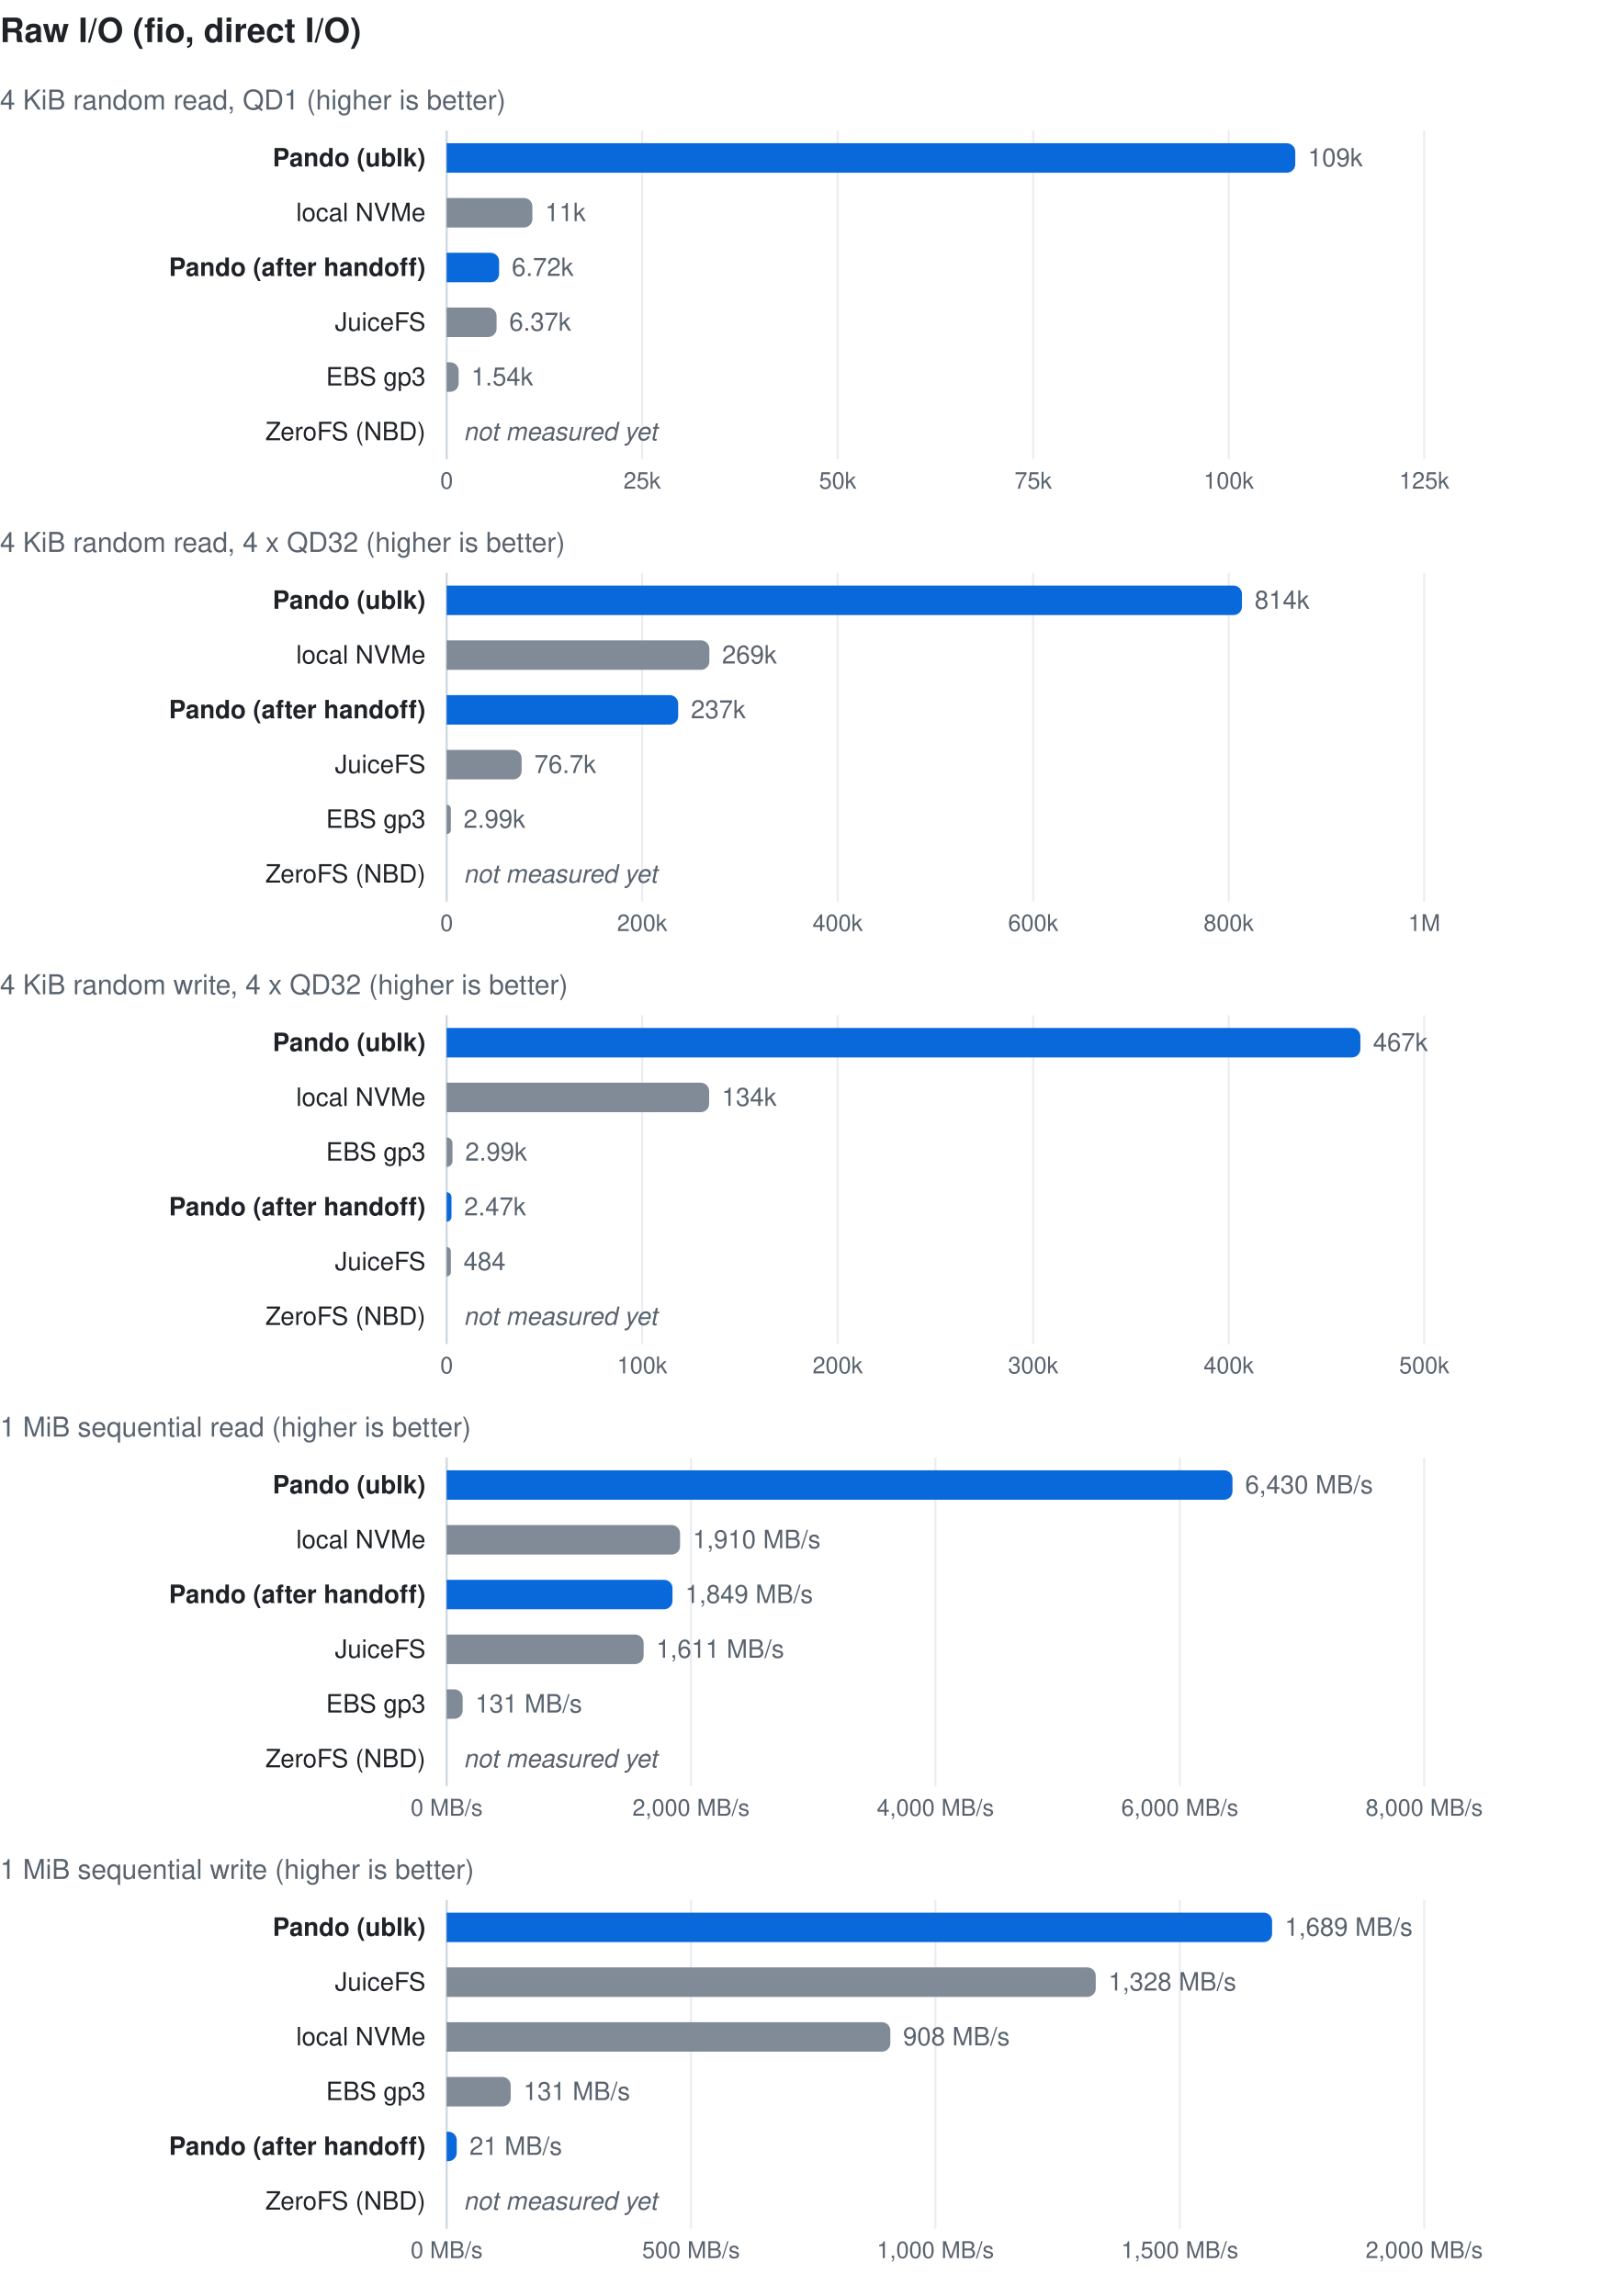
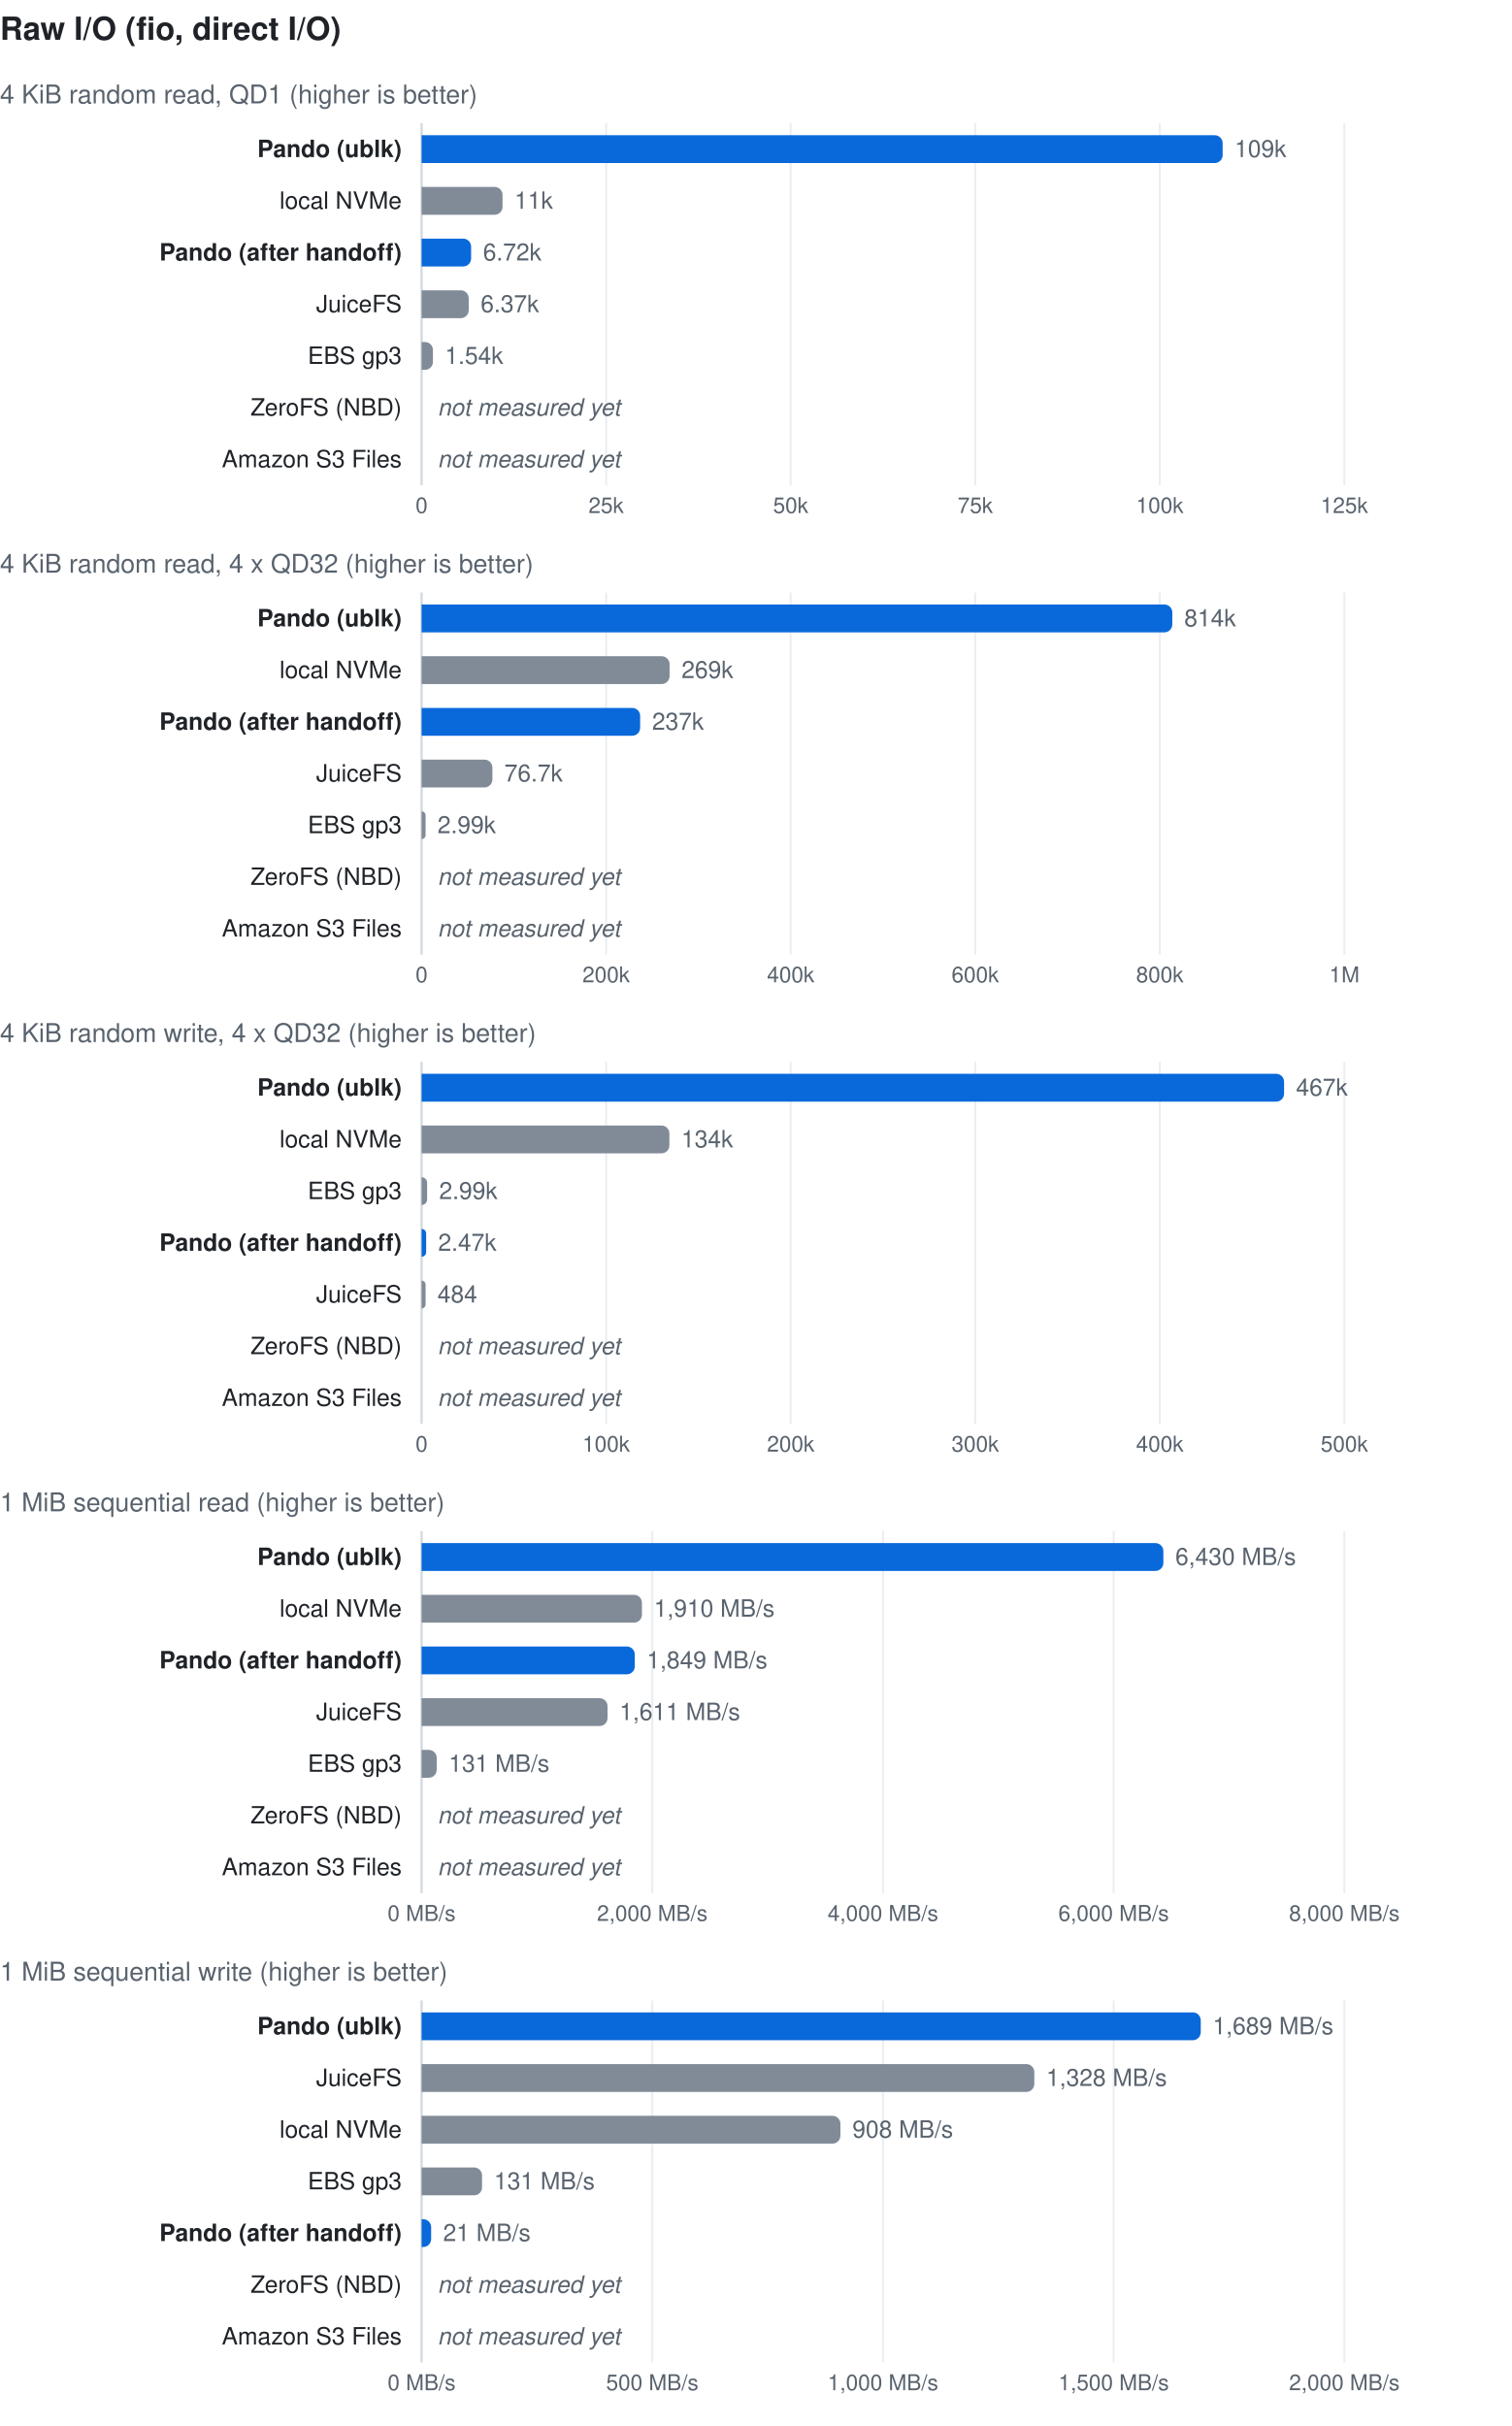
- <svg xmlns="http://www.w3.org/2000/svg" width="760" height="1090" viewBox="0 0 760 1090" font-family="-apple-system, BlinkMacSystemFont, 'Segoe UI', Helvetica, Arial, sans-serif" role="img">
+ <svg xmlns="http://www.w3.org/2000/svg" width="760" height="1220" viewBox="0 0 760 1220" font-family="-apple-system, BlinkMacSystemFont, 'Segoe UI', Helvetica, Arial, sans-serif" role="img">
  <text x="0" y="20" font-size="16" font-weight="600" fill="#1f2328">Raw I/O (fio, direct I/O)</text>
  <text x="0" y="52" font-size="13" fill="#59636e">4 KiB random read, QD1 (higher is better)</text>
-   <line x1="212.0" y1="62" x2="212.0" y2="218" stroke="#eaeef2" stroke-width="1" />
-   <text x="212.0" y="232" font-size="11" fill="#59636e" text-anchor="middle">0</text>
-   <line x1="304.8" y1="62" x2="304.8" y2="218" stroke="#eaeef2" stroke-width="1" />
-   <text x="304.8" y="232" font-size="11" fill="#59636e" text-anchor="middle">25k</text>
-   <line x1="397.6" y1="62" x2="397.6" y2="218" stroke="#eaeef2" stroke-width="1" />
-   <text x="397.6" y="232" font-size="11" fill="#59636e" text-anchor="middle">50k</text>
-   <line x1="490.4" y1="62" x2="490.4" y2="218" stroke="#eaeef2" stroke-width="1" />
-   <text x="490.4" y="232" font-size="11" fill="#59636e" text-anchor="middle">75k</text>
-   <line x1="583.2" y1="62" x2="583.2" y2="218" stroke="#eaeef2" stroke-width="1" />
-   <text x="583.2" y="232" font-size="11" fill="#59636e" text-anchor="middle">100k</text>
-   <line x1="676.0" y1="62" x2="676.0" y2="218" stroke="#eaeef2" stroke-width="1" />
-   <text x="676.0" y="232" font-size="11" fill="#59636e" text-anchor="middle">125k</text>
-   <line x1="212" y1="62" x2="212" y2="218" stroke="#d1d9e0" stroke-width="1" />
+   <line x1="212.0" y1="62" x2="212.0" y2="244" stroke="#eaeef2" stroke-width="1" />
+   <text x="212.0" y="258" font-size="11" fill="#59636e" text-anchor="middle">0</text>
+   <line x1="304.8" y1="62" x2="304.8" y2="244" stroke="#eaeef2" stroke-width="1" />
+   <text x="304.8" y="258" font-size="11" fill="#59636e" text-anchor="middle">25k</text>
+   <line x1="397.6" y1="62" x2="397.6" y2="244" stroke="#eaeef2" stroke-width="1" />
+   <text x="397.6" y="258" font-size="11" fill="#59636e" text-anchor="middle">50k</text>
+   <line x1="490.4" y1="62" x2="490.4" y2="244" stroke="#eaeef2" stroke-width="1" />
+   <text x="490.4" y="258" font-size="11" fill="#59636e" text-anchor="middle">75k</text>
+   <line x1="583.2" y1="62" x2="583.2" y2="244" stroke="#eaeef2" stroke-width="1" />
+   <text x="583.2" y="258" font-size="11" fill="#59636e" text-anchor="middle">100k</text>
+   <line x1="676.0" y1="62" x2="676.0" y2="244" stroke="#eaeef2" stroke-width="1" />
+   <text x="676.0" y="258" font-size="11" fill="#59636e" text-anchor="middle">125k</text>
+   <line x1="212" y1="62" x2="212" y2="244" stroke="#d1d9e0" stroke-width="1" />
  <text x="202" y="79.0" font-size="12" fill="#1f2328" text-anchor="end" font-weight="600">Pando (ublk)</text>
  <path d="M212,68.0 h398.8 a4,4 0 0 1 4,4 v6 a4,4 0 0 1 -4,4 h-398.8 z" fill="#0969da" />
  <text x="620.8" y="79.0" font-size="12" fill="#59636e">109k</text>
  <text x="202" y="105.0" font-size="12" fill="#1f2328" text-anchor="end">local NVMe</text>
  <path d="M212,94.0 h36.7 a4,4 0 0 1 4,4 v6 a4,4 0 0 1 -4,4 h-36.7 z" fill="#818b98" />
  <text x="258.7" y="105.0" font-size="12" fill="#59636e">11k</text>
  <text x="202" y="131.0" font-size="12" fill="#1f2328" text-anchor="end" font-weight="600">Pando (after handoff)</text>
  <path d="M212,120.0 h20.9 a4,4 0 0 1 4,4 v6 a4,4 0 0 1 -4,4 h-20.9 z" fill="#0969da" />
  <text x="242.9" y="131.0" font-size="12" fill="#59636e">6.72k</text>
  <text x="202" y="157.0" font-size="12" fill="#1f2328" text-anchor="end">JuiceFS</text>
  <path d="M212,146.0 h19.7 a4,4 0 0 1 4,4 v6 a4,4 0 0 1 -4,4 h-19.7 z" fill="#818b98" />
  <text x="241.7" y="157.0" font-size="12" fill="#59636e">6.37k</text>
  <text x="202" y="183.0" font-size="12" fill="#1f2328" text-anchor="end">EBS gp3</text>
  <path d="M212,172.0 h1.7 a4,4 0 0 1 4,4 v6 a4,4 0 0 1 -4,4 h-1.7 z" fill="#818b98" />
  <text x="223.7" y="183.0" font-size="12" fill="#59636e">1.54k</text>
  <text x="202" y="209.0" font-size="12" fill="#1f2328" text-anchor="end">ZeroFS (NBD)</text>
  <text x="220" y="209.0" font-size="12" font-style="italic" fill="#59636e">not measured yet</text>
-   <text x="0" y="262" font-size="13" fill="#59636e">4 KiB random read, 4 x QD32 (higher is better)</text>
-   <line x1="212.0" y1="272" x2="212.0" y2="428" stroke="#eaeef2" stroke-width="1" />
-   <text x="212.0" y="442" font-size="11" fill="#59636e" text-anchor="middle">0</text>
-   <line x1="304.8" y1="272" x2="304.8" y2="428" stroke="#eaeef2" stroke-width="1" />
-   <text x="304.8" y="442" font-size="11" fill="#59636e" text-anchor="middle">200k</text>
-   <line x1="397.6" y1="272" x2="397.6" y2="428" stroke="#eaeef2" stroke-width="1" />
-   <text x="397.6" y="442" font-size="11" fill="#59636e" text-anchor="middle">400k</text>
-   <line x1="490.4" y1="272" x2="490.4" y2="428" stroke="#eaeef2" stroke-width="1" />
-   <text x="490.4" y="442" font-size="11" fill="#59636e" text-anchor="middle">600k</text>
-   <line x1="583.2" y1="272" x2="583.2" y2="428" stroke="#eaeef2" stroke-width="1" />
-   <text x="583.2" y="442" font-size="11" fill="#59636e" text-anchor="middle">800k</text>
-   <line x1="676.0" y1="272" x2="676.0" y2="428" stroke="#eaeef2" stroke-width="1" />
-   <text x="676.0" y="442" font-size="11" fill="#59636e" text-anchor="middle">1M</text>
-   <line x1="212" y1="272" x2="212" y2="428" stroke="#d1d9e0" stroke-width="1" />
-   <text x="202" y="289.0" font-size="12" fill="#1f2328" text-anchor="end" font-weight="600">Pando (ublk)</text>
-   <path d="M212,278.0 h373.5 a4,4 0 0 1 4,4 v6 a4,4 0 0 1 -4,4 h-373.5 z" fill="#0969da" />
-   <text x="595.5" y="289.0" font-size="12" fill="#59636e">814k</text>
-   <text x="202" y="315.0" font-size="12" fill="#1f2328" text-anchor="end">local NVMe</text>
-   <path d="M212,304.0 h120.7 a4,4 0 0 1 4,4 v6 a4,4 0 0 1 -4,4 h-120.7 z" fill="#818b98" />
-   <text x="342.7" y="315.0" font-size="12" fill="#59636e">269k</text>
-   <text x="202" y="341.0" font-size="12" fill="#1f2328" text-anchor="end" font-weight="600">Pando (after handoff)</text>
-   <path d="M212,330.0 h105.9 a4,4 0 0 1 4,4 v6 a4,4 0 0 1 -4,4 h-105.9 z" fill="#0969da" />
-   <text x="327.9" y="341.0" font-size="12" fill="#59636e">237k</text>
-   <text x="202" y="367.0" font-size="12" fill="#1f2328" text-anchor="end">JuiceFS</text>
-   <path d="M212,356.0 h31.6 a4,4 0 0 1 4,4 v6 a4,4 0 0 1 -4,4 h-31.6 z" fill="#818b98" />
-   <text x="253.6" y="367.0" font-size="12" fill="#59636e">76.7k</text>
-   <text x="202" y="393.0" font-size="12" fill="#1f2328" text-anchor="end">EBS gp3</text>
-   <path d="M212,382.0 h0.0 a2,2 0 0 1 2,2 v10 a2,2 0 0 1 -2,2 h-0.0 z" fill="#818b98" />
-   <text x="220.0" y="393.0" font-size="12" fill="#59636e">2.99k</text>
-   <text x="202" y="419.0" font-size="12" fill="#1f2328" text-anchor="end">ZeroFS (NBD)</text>
-   <text x="220" y="419.0" font-size="12" font-style="italic" fill="#59636e">not measured yet</text>
-   <text x="0" y="472" font-size="13" fill="#59636e">4 KiB random write, 4 x QD32 (higher is better)</text>
-   <line x1="212.0" y1="482" x2="212.0" y2="638" stroke="#eaeef2" stroke-width="1" />
-   <text x="212.0" y="652" font-size="11" fill="#59636e" text-anchor="middle">0</text>
-   <line x1="304.8" y1="482" x2="304.8" y2="638" stroke="#eaeef2" stroke-width="1" />
-   <text x="304.8" y="652" font-size="11" fill="#59636e" text-anchor="middle">100k</text>
-   <line x1="397.6" y1="482" x2="397.6" y2="638" stroke="#eaeef2" stroke-width="1" />
-   <text x="397.6" y="652" font-size="11" fill="#59636e" text-anchor="middle">200k</text>
-   <line x1="490.4" y1="482" x2="490.4" y2="638" stroke="#eaeef2" stroke-width="1" />
-   <text x="490.4" y="652" font-size="11" fill="#59636e" text-anchor="middle">300k</text>
-   <line x1="583.2" y1="482" x2="583.2" y2="638" stroke="#eaeef2" stroke-width="1" />
-   <text x="583.2" y="652" font-size="11" fill="#59636e" text-anchor="middle">400k</text>
-   <line x1="676.0" y1="482" x2="676.0" y2="638" stroke="#eaeef2" stroke-width="1" />
-   <text x="676.0" y="652" font-size="11" fill="#59636e" text-anchor="middle">500k</text>
-   <line x1="212" y1="482" x2="212" y2="638" stroke="#d1d9e0" stroke-width="1" />
-   <text x="202" y="499.0" font-size="12" fill="#1f2328" text-anchor="end" font-weight="600">Pando (ublk)</text>
-   <path d="M212,488.0 h429.7 a4,4 0 0 1 4,4 v6 a4,4 0 0 1 -4,4 h-429.7 z" fill="#0969da" />
-   <text x="651.7" y="499.0" font-size="12" fill="#59636e">467k</text>
-   <text x="202" y="525.0" font-size="12" fill="#1f2328" text-anchor="end">local NVMe</text>
-   <path d="M212,514.0 h120.6 a4,4 0 0 1 4,4 v6 a4,4 0 0 1 -4,4 h-120.6 z" fill="#818b98" />
-   <text x="342.6" y="525.0" font-size="12" fill="#59636e">134k</text>
-   <text x="202" y="551.0" font-size="12" fill="#1f2328" text-anchor="end">EBS gp3</text>
-   <path d="M212,540.0 h0.0 a2.779,2.779 0 0 1 2.779,2.779 v8.442 a2.779,2.779 0 0 1 -2.779,2.779 h-0.0 z" fill="#818b98" />
-   <text x="220.8" y="551.0" font-size="12" fill="#59636e">2.99k</text>
-   <text x="202" y="577.0" font-size="12" fill="#1f2328" text-anchor="end" font-weight="600">Pando (after handoff)</text>
-   <path d="M212,566.0 h0.0 a2.295,2.295 0 0 1 2.295,2.295 v9.41 a2.295,2.295 0 0 1 -2.295,2.295 h-0.0 z" fill="#0969da" />
-   <text x="220.3" y="577.0" font-size="12" fill="#59636e">2.47k</text>
-   <text x="202" y="603.0" font-size="12" fill="#1f2328" text-anchor="end">JuiceFS</text>
-   <path d="M212,592.0 h0.0 a2,2 0 0 1 2,2 v10 a2,2 0 0 1 -2,2 h-0.0 z" fill="#818b98" />
-   <text x="220.0" y="603.0" font-size="12" fill="#59636e">484</text>
-   <text x="202" y="629.0" font-size="12" fill="#1f2328" text-anchor="end">ZeroFS (NBD)</text>
-   <text x="220" y="629.0" font-size="12" font-style="italic" fill="#59636e">not measured yet</text>
-   <text x="0" y="682" font-size="13" fill="#59636e">1 MiB sequential read (higher is better)</text>
-   <line x1="212.0" y1="692" x2="212.0" y2="848" stroke="#eaeef2" stroke-width="1" />
-   <text x="212.0" y="862" font-size="11" fill="#59636e" text-anchor="middle">0 MB/s</text>
-   <line x1="328.0" y1="692" x2="328.0" y2="848" stroke="#eaeef2" stroke-width="1" />
-   <text x="328.0" y="862" font-size="11" fill="#59636e" text-anchor="middle">2,000 MB/s</text>
-   <line x1="444.0" y1="692" x2="444.0" y2="848" stroke="#eaeef2" stroke-width="1" />
-   <text x="444.0" y="862" font-size="11" fill="#59636e" text-anchor="middle">4,000 MB/s</text>
-   <line x1="560.0" y1="692" x2="560.0" y2="848" stroke="#eaeef2" stroke-width="1" />
-   <text x="560.0" y="862" font-size="11" fill="#59636e" text-anchor="middle">6,000 MB/s</text>
-   <line x1="676.0" y1="692" x2="676.0" y2="848" stroke="#eaeef2" stroke-width="1" />
-   <text x="676.0" y="862" font-size="11" fill="#59636e" text-anchor="middle">8,000 MB/s</text>
-   <line x1="212" y1="692" x2="212" y2="848" stroke="#d1d9e0" stroke-width="1" />
-   <text x="202" y="709.0" font-size="12" fill="#1f2328" text-anchor="end" font-weight="600">Pando (ublk)</text>
-   <path d="M212,698.0 h369.0 a4,4 0 0 1 4,4 v6 a4,4 0 0 1 -4,4 h-369.0 z" fill="#0969da" />
-   <text x="591.0" y="709.0" font-size="12" fill="#59636e">6,430 MB/s</text>
-   <text x="202" y="735.0" font-size="12" fill="#1f2328" text-anchor="end">local NVMe</text>
-   <path d="M212,724.0 h106.8 a4,4 0 0 1 4,4 v6 a4,4 0 0 1 -4,4 h-106.8 z" fill="#818b98" />
-   <text x="328.8" y="735.0" font-size="12" fill="#59636e">1,910 MB/s</text>
-   <text x="202" y="761.0" font-size="12" fill="#1f2328" text-anchor="end" font-weight="600">Pando (after handoff)</text>
-   <path d="M212,750.0 h103.2 a4,4 0 0 1 4,4 v6 a4,4 0 0 1 -4,4 h-103.2 z" fill="#0969da" />
-   <text x="325.2" y="761.0" font-size="12" fill="#59636e">1,849 MB/s</text>
-   <text x="202" y="787.0" font-size="12" fill="#1f2328" text-anchor="end">JuiceFS</text>
-   <path d="M212,776.0 h89.5 a4,4 0 0 1 4,4 v6 a4,4 0 0 1 -4,4 h-89.5 z" fill="#818b98" />
-   <text x="311.5" y="787.0" font-size="12" fill="#59636e">1,611 MB/s</text>
-   <text x="202" y="813.0" font-size="12" fill="#1f2328" text-anchor="end">EBS gp3</text>
-   <path d="M212,802.0 h3.6 a4,4 0 0 1 4,4 v6 a4,4 0 0 1 -4,4 h-3.6 z" fill="#818b98" />
-   <text x="225.6" y="813.0" font-size="12" fill="#59636e">131 MB/s</text>
-   <text x="202" y="839.0" font-size="12" fill="#1f2328" text-anchor="end">ZeroFS (NBD)</text>
-   <text x="220" y="839.0" font-size="12" font-style="italic" fill="#59636e">not measured yet</text>
-   <text x="0" y="892" font-size="13" fill="#59636e">1 MiB sequential write (higher is better)</text>
-   <line x1="212.0" y1="902" x2="212.0" y2="1058" stroke="#eaeef2" stroke-width="1" />
-   <text x="212.0" y="1072" font-size="11" fill="#59636e" text-anchor="middle">0 MB/s</text>
-   <line x1="328.0" y1="902" x2="328.0" y2="1058" stroke="#eaeef2" stroke-width="1" />
-   <text x="328.0" y="1072" font-size="11" fill="#59636e" text-anchor="middle">500 MB/s</text>
-   <line x1="444.0" y1="902" x2="444.0" y2="1058" stroke="#eaeef2" stroke-width="1" />
-   <text x="444.0" y="1072" font-size="11" fill="#59636e" text-anchor="middle">1,000 MB/s</text>
-   <line x1="560.0" y1="902" x2="560.0" y2="1058" stroke="#eaeef2" stroke-width="1" />
-   <text x="560.0" y="1072" font-size="11" fill="#59636e" text-anchor="middle">1,500 MB/s</text>
-   <line x1="676.0" y1="902" x2="676.0" y2="1058" stroke="#eaeef2" stroke-width="1" />
-   <text x="676.0" y="1072" font-size="11" fill="#59636e" text-anchor="middle">2,000 MB/s</text>
-   <line x1="212" y1="902" x2="212" y2="1058" stroke="#d1d9e0" stroke-width="1" />
-   <text x="202" y="919.0" font-size="12" fill="#1f2328" text-anchor="end" font-weight="600">Pando (ublk)</text>
-   <path d="M212,908.0 h387.8 a4,4 0 0 1 4,4 v6 a4,4 0 0 1 -4,4 h-387.8 z" fill="#0969da" />
-   <text x="609.8" y="919.0" font-size="12" fill="#59636e">1,689 MB/s</text>
-   <text x="202" y="945.0" font-size="12" fill="#1f2328" text-anchor="end">JuiceFS</text>
-   <path d="M212,934.0 h304.1 a4,4 0 0 1 4,4 v6 a4,4 0 0 1 -4,4 h-304.1 z" fill="#818b98" />
-   <text x="526.1" y="945.0" font-size="12" fill="#59636e">1,328 MB/s</text>
-   <text x="202" y="971.0" font-size="12" fill="#1f2328" text-anchor="end">local NVMe</text>
-   <path d="M212,960.0 h206.6 a4,4 0 0 1 4,4 v6 a4,4 0 0 1 -4,4 h-206.6 z" fill="#818b98" />
-   <text x="428.6" y="971.0" font-size="12" fill="#59636e">908 MB/s</text>
-   <text x="202" y="997.0" font-size="12" fill="#1f2328" text-anchor="end">EBS gp3</text>
-   <path d="M212,986.0 h26.4 a4,4 0 0 1 4,4 v6 a4,4 0 0 1 -4,4 h-26.4 z" fill="#818b98" />
-   <text x="248.4" y="997.0" font-size="12" fill="#59636e">131 MB/s</text>
-   <text x="202" y="1023.0" font-size="12" fill="#1f2328" text-anchor="end" font-weight="600">Pando (after handoff)</text>
-   <path d="M212,1012.0 h0.8 a4,4 0 0 1 4,4 v6 a4,4 0 0 1 -4,4 h-0.8 z" fill="#0969da" />
-   <text x="222.8" y="1023.0" font-size="12" fill="#59636e">21 MB/s</text>
-   <text x="202" y="1049.0" font-size="12" fill="#1f2328" text-anchor="end">ZeroFS (NBD)</text>
-   <text x="220" y="1049.0" font-size="12" font-style="italic" fill="#59636e">not measured yet</text>
+   <text x="202" y="235.0" font-size="12" fill="#1f2328" text-anchor="end">Amazon S3 Files</text>
+   <text x="220" y="235.0" font-size="12" font-style="italic" fill="#59636e">not measured yet</text>
+   <text x="0" y="288" font-size="13" fill="#59636e">4 KiB random read, 4 x QD32 (higher is better)</text>
+   <line x1="212.0" y1="298" x2="212.0" y2="480" stroke="#eaeef2" stroke-width="1" />
+   <text x="212.0" y="494" font-size="11" fill="#59636e" text-anchor="middle">0</text>
+   <line x1="304.8" y1="298" x2="304.8" y2="480" stroke="#eaeef2" stroke-width="1" />
+   <text x="304.8" y="494" font-size="11" fill="#59636e" text-anchor="middle">200k</text>
+   <line x1="397.6" y1="298" x2="397.6" y2="480" stroke="#eaeef2" stroke-width="1" />
+   <text x="397.6" y="494" font-size="11" fill="#59636e" text-anchor="middle">400k</text>
+   <line x1="490.4" y1="298" x2="490.4" y2="480" stroke="#eaeef2" stroke-width="1" />
+   <text x="490.4" y="494" font-size="11" fill="#59636e" text-anchor="middle">600k</text>
+   <line x1="583.2" y1="298" x2="583.2" y2="480" stroke="#eaeef2" stroke-width="1" />
+   <text x="583.2" y="494" font-size="11" fill="#59636e" text-anchor="middle">800k</text>
+   <line x1="676.0" y1="298" x2="676.0" y2="480" stroke="#eaeef2" stroke-width="1" />
+   <text x="676.0" y="494" font-size="11" fill="#59636e" text-anchor="middle">1M</text>
+   <line x1="212" y1="298" x2="212" y2="480" stroke="#d1d9e0" stroke-width="1" />
+   <text x="202" y="315.0" font-size="12" fill="#1f2328" text-anchor="end" font-weight="600">Pando (ublk)</text>
+   <path d="M212,304.0 h373.5 a4,4 0 0 1 4,4 v6 a4,4 0 0 1 -4,4 h-373.5 z" fill="#0969da" />
+   <text x="595.5" y="315.0" font-size="12" fill="#59636e">814k</text>
+   <text x="202" y="341.0" font-size="12" fill="#1f2328" text-anchor="end">local NVMe</text>
+   <path d="M212,330.0 h120.7 a4,4 0 0 1 4,4 v6 a4,4 0 0 1 -4,4 h-120.7 z" fill="#818b98" />
+   <text x="342.7" y="341.0" font-size="12" fill="#59636e">269k</text>
+   <text x="202" y="367.0" font-size="12" fill="#1f2328" text-anchor="end" font-weight="600">Pando (after handoff)</text>
+   <path d="M212,356.0 h105.9 a4,4 0 0 1 4,4 v6 a4,4 0 0 1 -4,4 h-105.9 z" fill="#0969da" />
+   <text x="327.9" y="367.0" font-size="12" fill="#59636e">237k</text>
+   <text x="202" y="393.0" font-size="12" fill="#1f2328" text-anchor="end">JuiceFS</text>
+   <path d="M212,382.0 h31.6 a4,4 0 0 1 4,4 v6 a4,4 0 0 1 -4,4 h-31.6 z" fill="#818b98" />
+   <text x="253.6" y="393.0" font-size="12" fill="#59636e">76.7k</text>
+   <text x="202" y="419.0" font-size="12" fill="#1f2328" text-anchor="end">EBS gp3</text>
+   <path d="M212,408.0 h0.0 a2,2 0 0 1 2,2 v10 a2,2 0 0 1 -2,2 h-0.0 z" fill="#818b98" />
+   <text x="220.0" y="419.0" font-size="12" fill="#59636e">2.99k</text>
+   <text x="202" y="445.0" font-size="12" fill="#1f2328" text-anchor="end">ZeroFS (NBD)</text>
+   <text x="220" y="445.0" font-size="12" font-style="italic" fill="#59636e">not measured yet</text>
+   <text x="202" y="471.0" font-size="12" fill="#1f2328" text-anchor="end">Amazon S3 Files</text>
+   <text x="220" y="471.0" font-size="12" font-style="italic" fill="#59636e">not measured yet</text>
+   <text x="0" y="524" font-size="13" fill="#59636e">4 KiB random write, 4 x QD32 (higher is better)</text>
+   <line x1="212.0" y1="534" x2="212.0" y2="716" stroke="#eaeef2" stroke-width="1" />
+   <text x="212.0" y="730" font-size="11" fill="#59636e" text-anchor="middle">0</text>
+   <line x1="304.8" y1="534" x2="304.8" y2="716" stroke="#eaeef2" stroke-width="1" />
+   <text x="304.8" y="730" font-size="11" fill="#59636e" text-anchor="middle">100k</text>
+   <line x1="397.6" y1="534" x2="397.6" y2="716" stroke="#eaeef2" stroke-width="1" />
+   <text x="397.6" y="730" font-size="11" fill="#59636e" text-anchor="middle">200k</text>
+   <line x1="490.4" y1="534" x2="490.4" y2="716" stroke="#eaeef2" stroke-width="1" />
+   <text x="490.4" y="730" font-size="11" fill="#59636e" text-anchor="middle">300k</text>
+   <line x1="583.2" y1="534" x2="583.2" y2="716" stroke="#eaeef2" stroke-width="1" />
+   <text x="583.2" y="730" font-size="11" fill="#59636e" text-anchor="middle">400k</text>
+   <line x1="676.0" y1="534" x2="676.0" y2="716" stroke="#eaeef2" stroke-width="1" />
+   <text x="676.0" y="730" font-size="11" fill="#59636e" text-anchor="middle">500k</text>
+   <line x1="212" y1="534" x2="212" y2="716" stroke="#d1d9e0" stroke-width="1" />
+   <text x="202" y="551.0" font-size="12" fill="#1f2328" text-anchor="end" font-weight="600">Pando (ublk)</text>
+   <path d="M212,540.0 h429.7 a4,4 0 0 1 4,4 v6 a4,4 0 0 1 -4,4 h-429.7 z" fill="#0969da" />
+   <text x="651.7" y="551.0" font-size="12" fill="#59636e">467k</text>
+   <text x="202" y="577.0" font-size="12" fill="#1f2328" text-anchor="end">local NVMe</text>
+   <path d="M212,566.0 h120.6 a4,4 0 0 1 4,4 v6 a4,4 0 0 1 -4,4 h-120.6 z" fill="#818b98" />
+   <text x="342.6" y="577.0" font-size="12" fill="#59636e">134k</text>
+   <text x="202" y="603.0" font-size="12" fill="#1f2328" text-anchor="end">EBS gp3</text>
+   <path d="M212,592.0 h0.0 a2.779,2.779 0 0 1 2.779,2.779 v8.442 a2.779,2.779 0 0 1 -2.779,2.779 h-0.0 z" fill="#818b98" />
+   <text x="220.8" y="603.0" font-size="12" fill="#59636e">2.99k</text>
+   <text x="202" y="629.0" font-size="12" fill="#1f2328" text-anchor="end" font-weight="600">Pando (after handoff)</text>
+   <path d="M212,618.0 h0.0 a2.295,2.295 0 0 1 2.295,2.295 v9.41 a2.295,2.295 0 0 1 -2.295,2.295 h-0.0 z" fill="#0969da" />
+   <text x="220.3" y="629.0" font-size="12" fill="#59636e">2.47k</text>
+   <text x="202" y="655.0" font-size="12" fill="#1f2328" text-anchor="end">JuiceFS</text>
+   <path d="M212,644.0 h0.0 a2,2 0 0 1 2,2 v10 a2,2 0 0 1 -2,2 h-0.0 z" fill="#818b98" />
+   <text x="220.0" y="655.0" font-size="12" fill="#59636e">484</text>
+   <text x="202" y="681.0" font-size="12" fill="#1f2328" text-anchor="end">ZeroFS (NBD)</text>
+   <text x="220" y="681.0" font-size="12" font-style="italic" fill="#59636e">not measured yet</text>
+   <text x="202" y="707.0" font-size="12" fill="#1f2328" text-anchor="end">Amazon S3 Files</text>
+   <text x="220" y="707.0" font-size="12" font-style="italic" fill="#59636e">not measured yet</text>
+   <text x="0" y="760" font-size="13" fill="#59636e">1 MiB sequential read (higher is better)</text>
+   <line x1="212.0" y1="770" x2="212.0" y2="952" stroke="#eaeef2" stroke-width="1" />
+   <text x="212.0" y="966" font-size="11" fill="#59636e" text-anchor="middle">0 MB/s</text>
+   <line x1="328.0" y1="770" x2="328.0" y2="952" stroke="#eaeef2" stroke-width="1" />
+   <text x="328.0" y="966" font-size="11" fill="#59636e" text-anchor="middle">2,000 MB/s</text>
+   <line x1="444.0" y1="770" x2="444.0" y2="952" stroke="#eaeef2" stroke-width="1" />
+   <text x="444.0" y="966" font-size="11" fill="#59636e" text-anchor="middle">4,000 MB/s</text>
+   <line x1="560.0" y1="770" x2="560.0" y2="952" stroke="#eaeef2" stroke-width="1" />
+   <text x="560.0" y="966" font-size="11" fill="#59636e" text-anchor="middle">6,000 MB/s</text>
+   <line x1="676.0" y1="770" x2="676.0" y2="952" stroke="#eaeef2" stroke-width="1" />
+   <text x="676.0" y="966" font-size="11" fill="#59636e" text-anchor="middle">8,000 MB/s</text>
+   <line x1="212" y1="770" x2="212" y2="952" stroke="#d1d9e0" stroke-width="1" />
+   <text x="202" y="787.0" font-size="12" fill="#1f2328" text-anchor="end" font-weight="600">Pando (ublk)</text>
+   <path d="M212,776.0 h369.0 a4,4 0 0 1 4,4 v6 a4,4 0 0 1 -4,4 h-369.0 z" fill="#0969da" />
+   <text x="591.0" y="787.0" font-size="12" fill="#59636e">6,430 MB/s</text>
+   <text x="202" y="813.0" font-size="12" fill="#1f2328" text-anchor="end">local NVMe</text>
+   <path d="M212,802.0 h106.8 a4,4 0 0 1 4,4 v6 a4,4 0 0 1 -4,4 h-106.8 z" fill="#818b98" />
+   <text x="328.8" y="813.0" font-size="12" fill="#59636e">1,910 MB/s</text>
+   <text x="202" y="839.0" font-size="12" fill="#1f2328" text-anchor="end" font-weight="600">Pando (after handoff)</text>
+   <path d="M212,828.0 h103.2 a4,4 0 0 1 4,4 v6 a4,4 0 0 1 -4,4 h-103.2 z" fill="#0969da" />
+   <text x="325.2" y="839.0" font-size="12" fill="#59636e">1,849 MB/s</text>
+   <text x="202" y="865.0" font-size="12" fill="#1f2328" text-anchor="end">JuiceFS</text>
+   <path d="M212,854.0 h89.5 a4,4 0 0 1 4,4 v6 a4,4 0 0 1 -4,4 h-89.5 z" fill="#818b98" />
+   <text x="311.5" y="865.0" font-size="12" fill="#59636e">1,611 MB/s</text>
+   <text x="202" y="891.0" font-size="12" fill="#1f2328" text-anchor="end">EBS gp3</text>
+   <path d="M212,880.0 h3.6 a4,4 0 0 1 4,4 v6 a4,4 0 0 1 -4,4 h-3.6 z" fill="#818b98" />
+   <text x="225.6" y="891.0" font-size="12" fill="#59636e">131 MB/s</text>
+   <text x="202" y="917.0" font-size="12" fill="#1f2328" text-anchor="end">ZeroFS (NBD)</text>
+   <text x="220" y="917.0" font-size="12" font-style="italic" fill="#59636e">not measured yet</text>
+   <text x="202" y="943.0" font-size="12" fill="#1f2328" text-anchor="end">Amazon S3 Files</text>
+   <text x="220" y="943.0" font-size="12" font-style="italic" fill="#59636e">not measured yet</text>
+   <text x="0" y="996" font-size="13" fill="#59636e">1 MiB sequential write (higher is better)</text>
+   <line x1="212.0" y1="1006" x2="212.0" y2="1188" stroke="#eaeef2" stroke-width="1" />
+   <text x="212.0" y="1202" font-size="11" fill="#59636e" text-anchor="middle">0 MB/s</text>
+   <line x1="328.0" y1="1006" x2="328.0" y2="1188" stroke="#eaeef2" stroke-width="1" />
+   <text x="328.0" y="1202" font-size="11" fill="#59636e" text-anchor="middle">500 MB/s</text>
+   <line x1="444.0" y1="1006" x2="444.0" y2="1188" stroke="#eaeef2" stroke-width="1" />
+   <text x="444.0" y="1202" font-size="11" fill="#59636e" text-anchor="middle">1,000 MB/s</text>
+   <line x1="560.0" y1="1006" x2="560.0" y2="1188" stroke="#eaeef2" stroke-width="1" />
+   <text x="560.0" y="1202" font-size="11" fill="#59636e" text-anchor="middle">1,500 MB/s</text>
+   <line x1="676.0" y1="1006" x2="676.0" y2="1188" stroke="#eaeef2" stroke-width="1" />
+   <text x="676.0" y="1202" font-size="11" fill="#59636e" text-anchor="middle">2,000 MB/s</text>
+   <line x1="212" y1="1006" x2="212" y2="1188" stroke="#d1d9e0" stroke-width="1" />
+   <text x="202" y="1023.0" font-size="12" fill="#1f2328" text-anchor="end" font-weight="600">Pando (ublk)</text>
+   <path d="M212,1012.0 h387.8 a4,4 0 0 1 4,4 v6 a4,4 0 0 1 -4,4 h-387.8 z" fill="#0969da" />
+   <text x="609.8" y="1023.0" font-size="12" fill="#59636e">1,689 MB/s</text>
+   <text x="202" y="1049.0" font-size="12" fill="#1f2328" text-anchor="end">JuiceFS</text>
+   <path d="M212,1038.0 h304.1 a4,4 0 0 1 4,4 v6 a4,4 0 0 1 -4,4 h-304.1 z" fill="#818b98" />
+   <text x="526.1" y="1049.0" font-size="12" fill="#59636e">1,328 MB/s</text>
+   <text x="202" y="1075.0" font-size="12" fill="#1f2328" text-anchor="end">local NVMe</text>
+   <path d="M212,1064.0 h206.6 a4,4 0 0 1 4,4 v6 a4,4 0 0 1 -4,4 h-206.6 z" fill="#818b98" />
+   <text x="428.6" y="1075.0" font-size="12" fill="#59636e">908 MB/s</text>
+   <text x="202" y="1101.0" font-size="12" fill="#1f2328" text-anchor="end">EBS gp3</text>
+   <path d="M212,1090.0 h26.4 a4,4 0 0 1 4,4 v6 a4,4 0 0 1 -4,4 h-26.4 z" fill="#818b98" />
+   <text x="248.4" y="1101.0" font-size="12" fill="#59636e">131 MB/s</text>
+   <text x="202" y="1127.0" font-size="12" fill="#1f2328" text-anchor="end" font-weight="600">Pando (after handoff)</text>
+   <path d="M212,1116.0 h0.8 a4,4 0 0 1 4,4 v6 a4,4 0 0 1 -4,4 h-0.8 z" fill="#0969da" />
+   <text x="222.8" y="1127.0" font-size="12" fill="#59636e">21 MB/s</text>
+   <text x="202" y="1153.0" font-size="12" fill="#1f2328" text-anchor="end">ZeroFS (NBD)</text>
+   <text x="220" y="1153.0" font-size="12" font-style="italic" fill="#59636e">not measured yet</text>
+   <text x="202" y="1179.0" font-size="12" fill="#1f2328" text-anchor="end">Amazon S3 Files</text>
+   <text x="220" y="1179.0" font-size="12" font-style="italic" fill="#59636e">not measured yet</text>
</svg>
